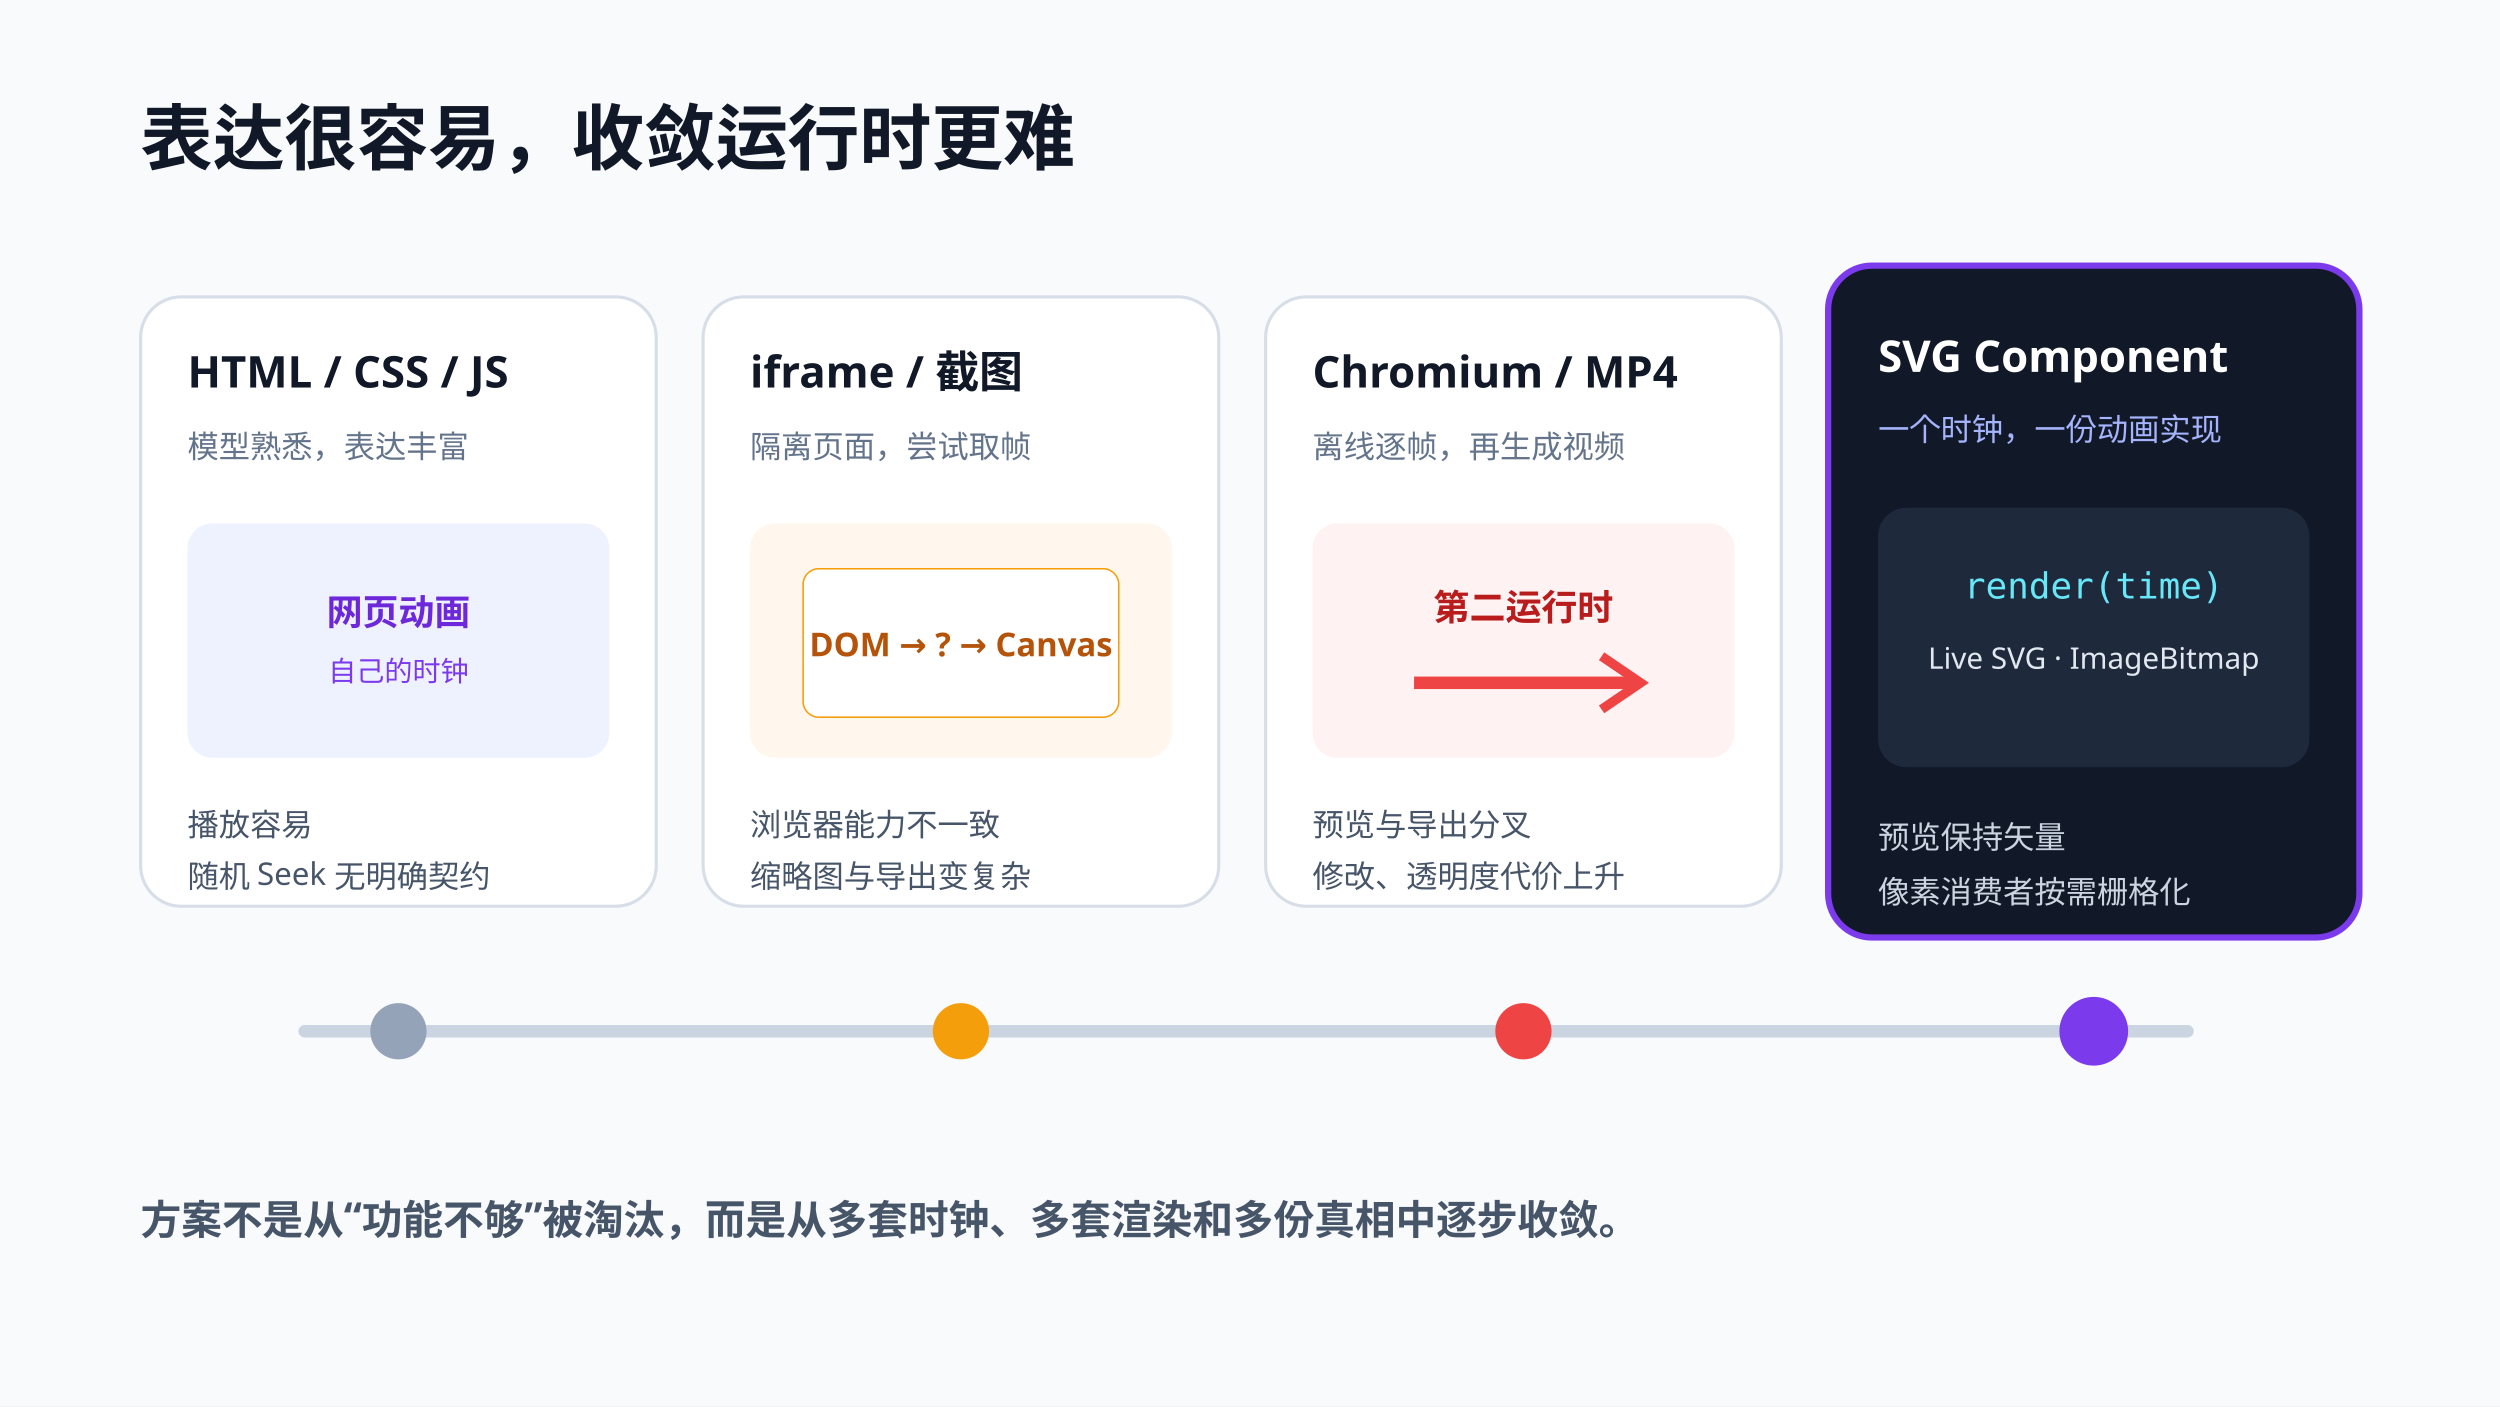
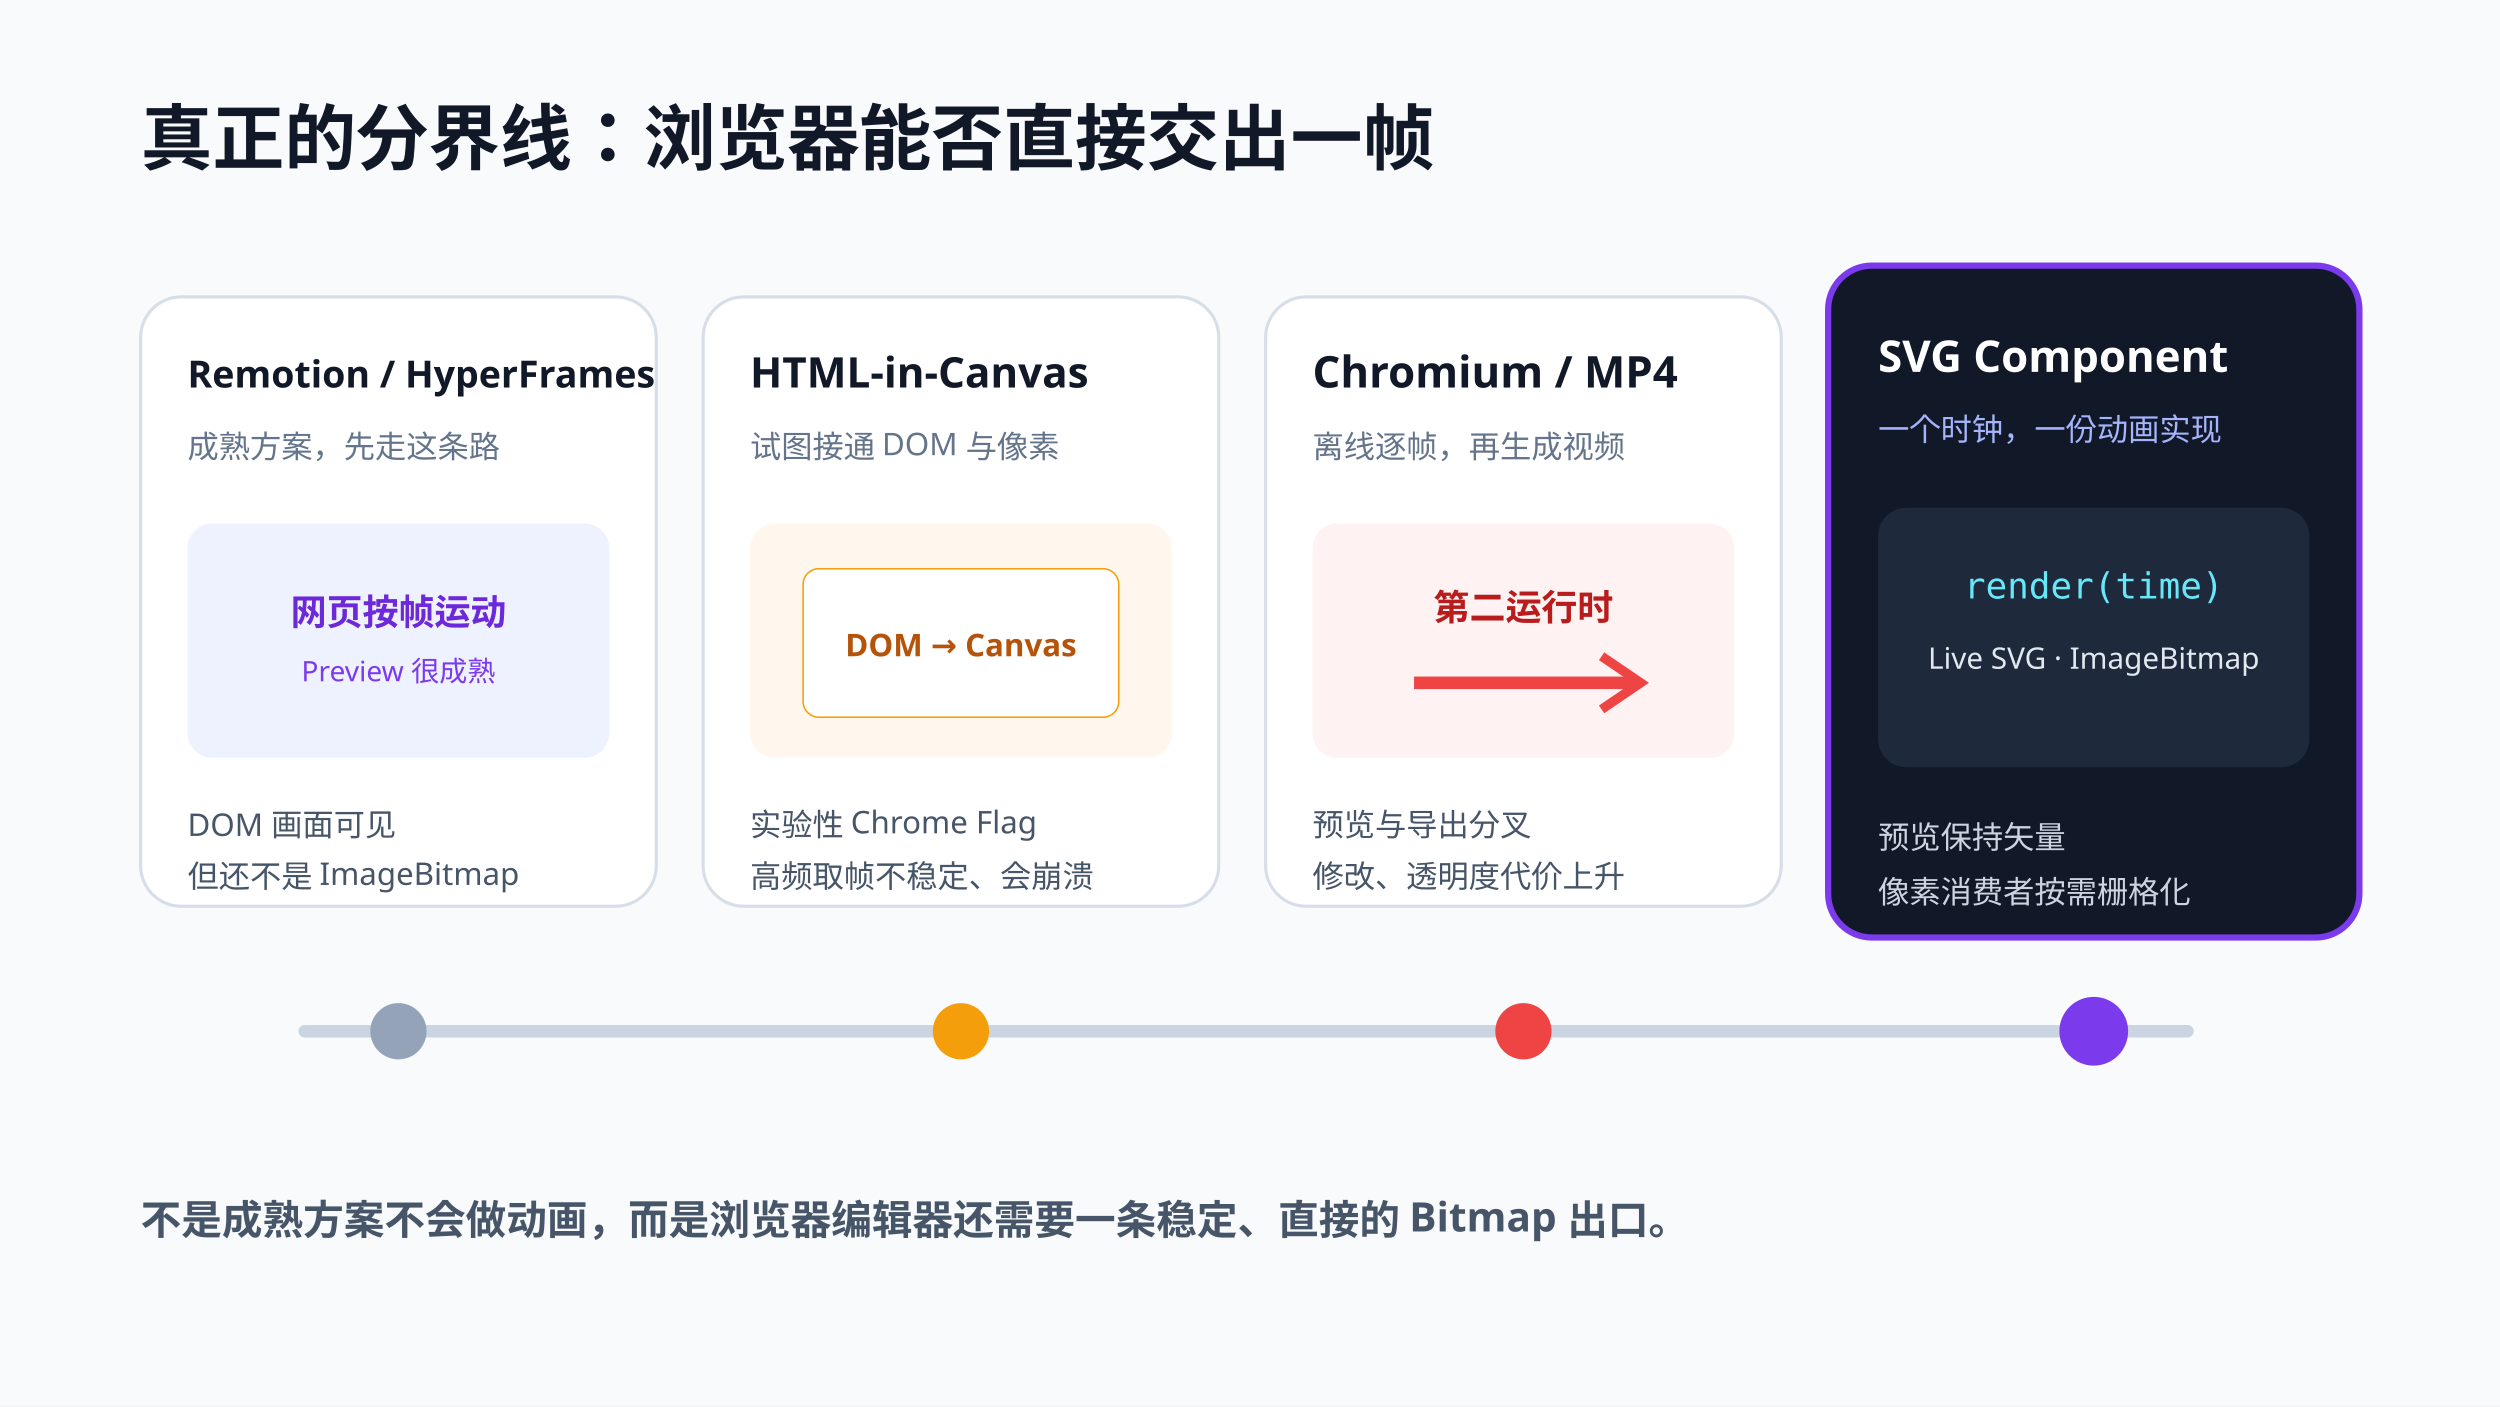
<svg xmlns="http://www.w3.org/2000/svg" width="1600" height="900" viewBox="0 0 1600 900" role="img" aria-labelledby="t d">
  <rect width="1600" height="900" fill="#f8fafc" />
-   <text x="90" y="105" font-family="system-ui,sans-serif" font-size="46" font-weight="800" fill="#111827">表达很容易，收敛运行时更难</text>
+   <text x="90" y="105" font-family="system-ui,sans-serif" font-size="46" font-weight="800" fill="#111827">真正的分界线：浏览器能否直接交出一帧</text>
  <path d="M195 660H1400" stroke="#cbd5e1" stroke-width="8" stroke-linecap="round" />
  <g font-family="system-ui,sans-serif">
    <g transform="translate(90 190)">
      <rect width="330" height="390" rx="26" fill="#fff" stroke="#d7dee8" stroke-width="2" />
      <circle cx="165" cy="470" r="18" fill="#94a3b8" />
-       <text x="30" y="58" font-size="28" font-weight="800" fill="#111827">HTML / CSS / JS</text>
-       <text x="30" y="103" font-size="20" fill="#64748b">模型熟悉，表达丰富</text>
+       <text x="30" y="58" font-size="24" font-weight="800" fill="#111827">Remotion / HyperFrames</text>
+       <text x="30" y="103" font-size="20" fill="#64748b">成熟方案，先走这条路</text>
      <rect x="30" y="145" width="270" height="150" rx="16" fill="#eef2ff" />
-       <text x="165" y="210" text-anchor="middle" font-size="23" font-weight="700" fill="#6d28d9">网页动画</text>
-       <text x="165" y="246" text-anchor="middle" font-size="18" fill="#7c3aed">自己的时钟</text>
-       <text x="30" y="345" font-size="20" fill="#475569">播放容易</text>
-       <text x="30" y="378" font-size="20" fill="#475569">随机 Seek 无明确契约</text>
+       <text x="165" y="210" text-anchor="middle" font-size="23" font-weight="700" fill="#6d28d9">网页按帧运动</text>
+       <text x="165" y="246" text-anchor="middle" font-size="18" fill="#7c3aed">Preview 很成熟</text>
+       <text x="30" y="345" font-size="20" fill="#475569">DOM 画面可见</text>
+       <text x="30" y="378" font-size="20" fill="#475569">但还不是 ImageBitmap</text>
    </g>
    <g transform="translate(450 190)">
      <rect width="330" height="390" rx="26" fill="#fff" stroke="#d7dee8" stroke-width="2" />
      <circle cx="165" cy="470" r="18" fill="#f59e0b" />
-       <text x="30" y="58" font-size="28" font-weight="800" fill="#111827">iframe / 截图</text>
-       <text x="30" y="103" font-size="20" fill="#64748b">隔离页面，尝试取帧</text>
+       <text x="30" y="58" font-size="27" font-weight="800" fill="#111827">HTML-in-Canvas</text>
+       <text x="30" y="103" font-size="20" fill="#64748b">试图接通 DOM 与像素</text>
      <rect x="30" y="145" width="270" height="150" rx="16" fill="#fff7ed" />
      <rect x="64" y="174" width="202" height="95" rx="10" fill="#fff" stroke="#f59e0b" />
-       <text x="165" y="230" text-anchor="middle" font-size="21" font-weight="700" fill="#b45309">DOM → ? → Canvas</text>
-       <text x="30" y="345" font-size="20" fill="#475569">浏览器能力不一致</text>
-       <text x="30" y="378" font-size="20" fill="#475569">缩略图与导出变复杂</text>
+       <text x="165" y="230" text-anchor="middle" font-size="20" font-weight="700" fill="#b45309">DOM → Canvas</text>
+       <text x="30" y="345" font-size="20" fill="#475569">实验性 Chrome Flag</text>
+       <text x="30" y="378" font-size="20" fill="#475569">高频取帧不稳定、会崩溃</text>
    </g>
    <g transform="translate(810 190)">
      <rect width="330" height="390" rx="26" fill="#fff" stroke="#d7dee8" stroke-width="2" />
      <circle cx="165" cy="470" r="18" fill="#ef4444" />
      <text x="30" y="58" font-size="28" font-weight="800" fill="#111827">Chromium / MP4</text>
      <text x="30" y="103" font-size="20" fill="#64748b">离线逐帧，再生成视频</text>
      <rect x="30" y="145" width="270" height="150" rx="16" fill="#fef2f2" />
      <text x="165" y="207" text-anchor="middle" font-size="23" font-weight="700" fill="#b91c1c">第二运行时</text>
      <path d="M95 247H235" stroke="#ef4444" stroke-width="8" />
      <path d="M215 230L240 247 215 264" fill="none" stroke="#ef4444" stroke-width="6" />
      <text x="30" y="345" font-size="20" fill="#475569">预览与导出分叉</text>
      <text x="30" y="378" font-size="20" fill="#475569">修改、透明度代价上升</text>
    </g>
    <g transform="translate(1170 170)">
      <rect width="340" height="430" rx="28" fill="#111827" stroke="#7c3aed" stroke-width="4" />
      <circle cx="170" cy="490" r="22" fill="#7c3aed" />
      <text x="32" y="68" font-size="28" font-weight="800" fill="#fff">SVG Component</text>
      <text x="32" y="112" font-size="20" fill="#a5b4fc">一个时钟，一份动画实现</text>
      <rect x="32" y="155" width="276" height="166" rx="18" fill="#1e293b" />
      <text x="170" y="213" text-anchor="middle" font-family="ui-monospace,monospace" font-size="23" fill="#67e8f9">render(time)</text>
      <text x="170" y="258" text-anchor="middle" font-size="19" fill="#e2e8f0">Live SVG · ImageBitmap</text>
      <text x="32" y="373" font-size="20" fill="#cbd5e1">预览保持矢量</text>
      <text x="32" y="408" font-size="20" fill="#cbd5e1">像素消费者按需栅格化</text>
    </g>
  </g>
-   <text x="90" y="790" font-family="system-ui,sans-serif" font-size="26" font-weight="700" fill="#475569">方案不是从“功能不够”被淘汰，而是从多套时钟、多套渲染和多份真相中逐步收敛。</text>
+   <text x="90" y="790" font-family="system-ui,sans-serif" font-size="26" font-weight="700" fill="#475569">不是成熟方案不会做动画，而是浏览器编辑器还需要一条稳定、直接的 Bitmap 出口。</text>
</svg>
